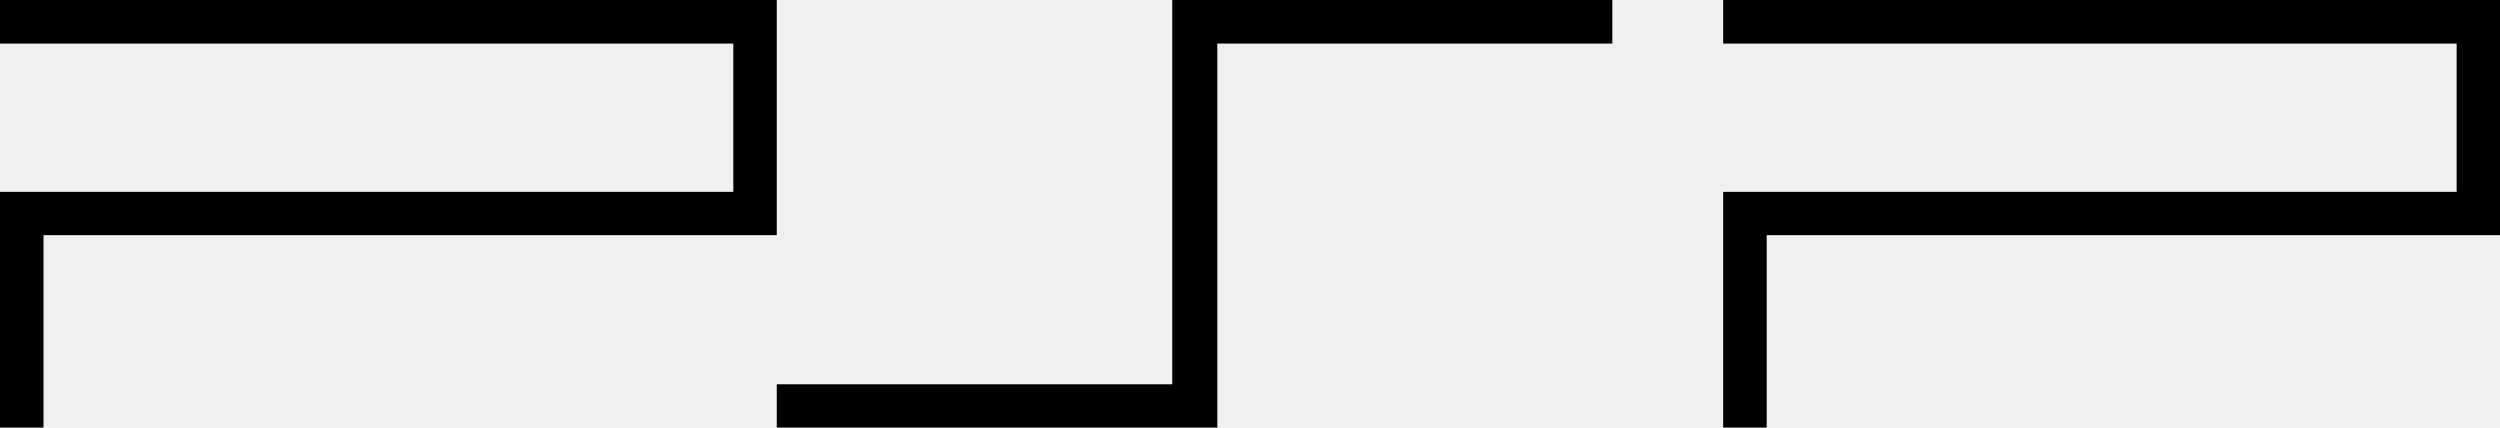
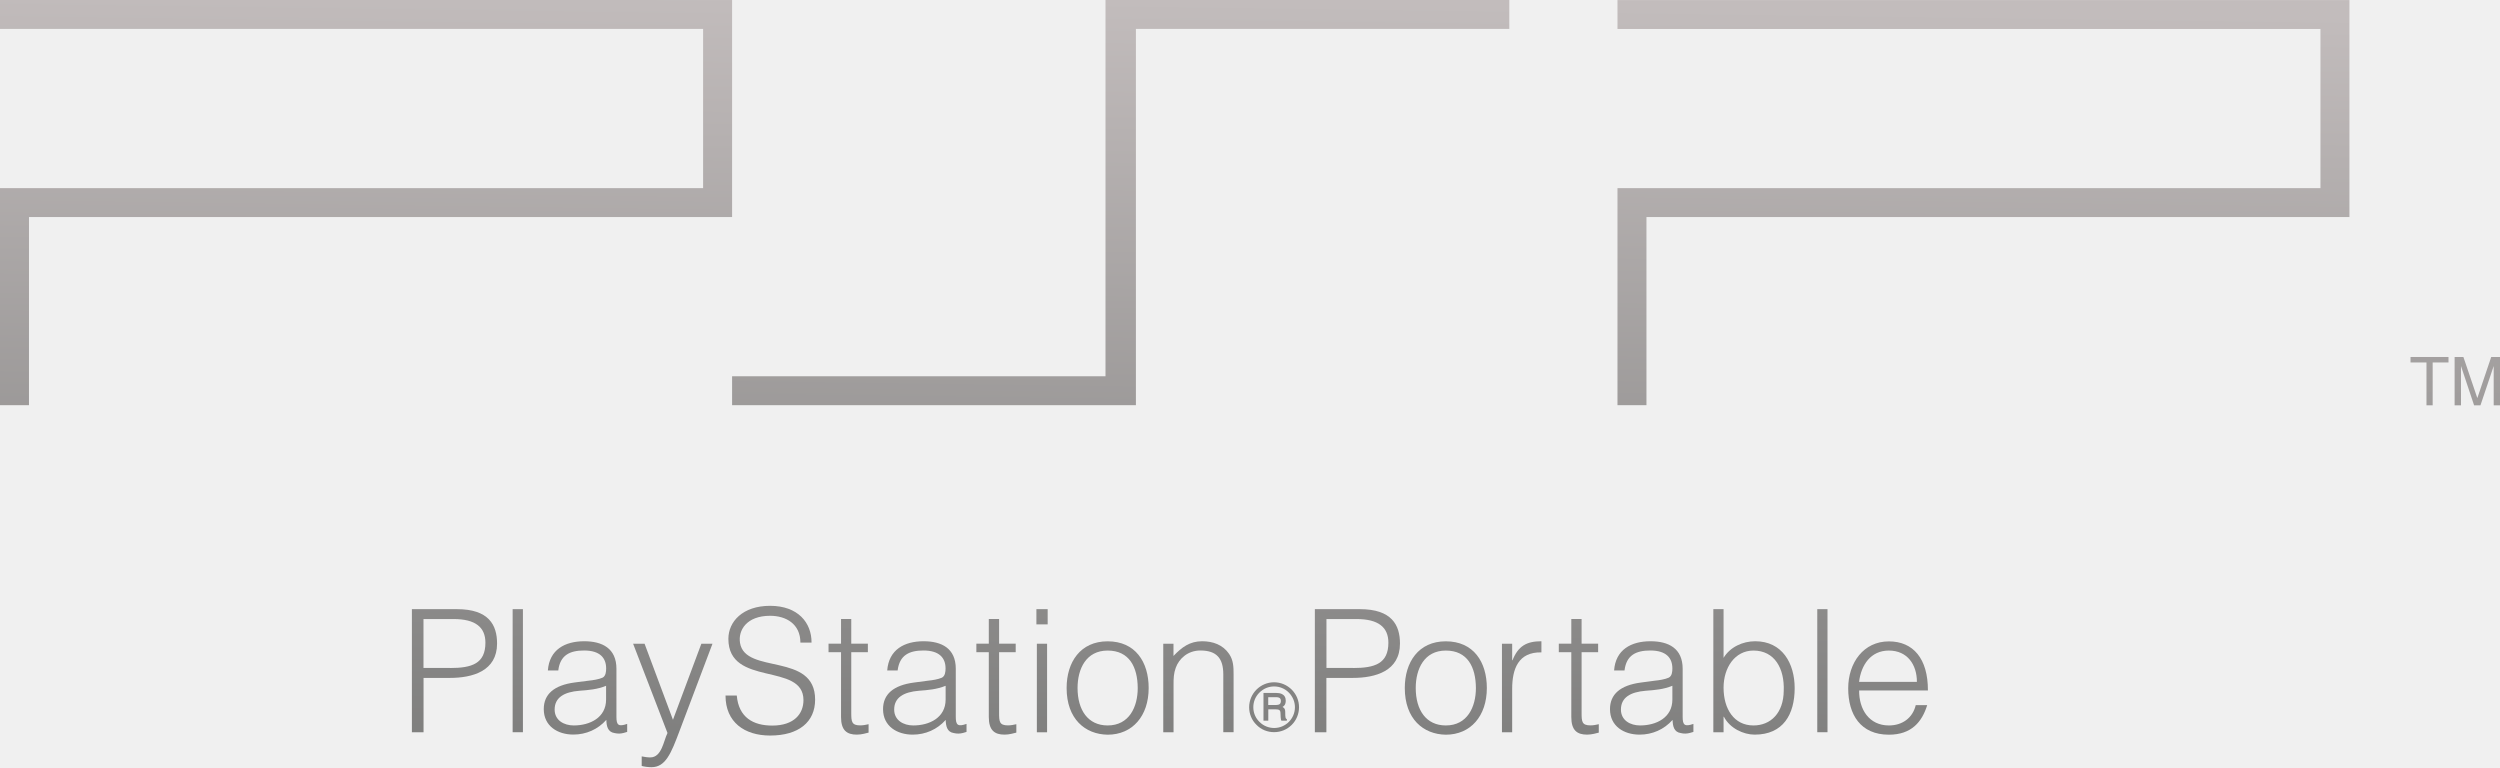
- <svg xmlns="http://www.w3.org/2000/svg" version="1.1" id="Layer_1" x="0px" y="0px" viewBox="0 0 3839 656.6" style="enable-background:new 0 0 3839 656.6;" xml:space="preserve">
-   <style type="text/css">
+ <svg xmlns="http://www.w3.org/2000/svg" xmlns:xlink="http://www.w3.org/1999/xlink" version="1.1" id="Layer_1" x="0px" y="0px" viewBox="0 0 3839 1178.1" style="enable-background:new 0 0 3839 1178.1;" xml:space="preserve">
+   <defs id="defs61">
+     <linearGradient id="linearGradient925">
+       <stop style="stop-color:#c2bcbc;stop-opacity:1;" offset="0" id="stop921" />
+       <stop style="stop-color:#7e7e7d;stop-opacity:1;" offset="1" id="stop923" />
+     </linearGradient>
+     <linearGradient xlink:href="#linearGradient925" id="linearGradient927" x1="1985.151" y1="4.447" x2="1969.52" y2="1170.527" gradientUnits="userSpaceOnUse" />
+   </defs>
+   <style type="text/css" id="style2">
	.st0{fill:#FFFFFF;}
</style>
-   <g>
-     <polygon points="1126.1,294.6 0,294.6 0,656.6 66.8,656.6 66.8,361.1 1192.8,361.1 1192.8,0 0,0 0,66.9 1126.1,66.9  " />
-     <polygon points="3772.4,294.6 2646.1,294.6 2646.1,656.6 2712.9,656.6 2712.9,361.1 3839,361.1 3839,0 2646.1,0 2646.1,66.9    3772.4,66.9  " />
-     <polygon points="1192.8,656.6 1869.3,656.6 1869.3,66.9 2475.9,66.9 2475.9,0 1800.1,0 1800.1,590.1 1192.8,590.1  " />
+   <g id="g56" style="fill:url(#linearGradient927);fill-opacity:1">
+     <path class="st0" d="M632.5,1124.5V935.4h69.1c49.1,0,61.7,24.4,61.7,52.8c0,42.3-37.6,52.8-72.5,52.8h-40.4v83.5H632.5    M691.3,1025.8c33.3,0,54.1-6.8,54.1-38.9c0-23.6-15.2-36.3-48.9-36.3h-46.2v75.1H691.3z" id="path4" style="fill:url(#linearGradient927);fill-opacity:1" />
+     <rect x="787.2" y="935.4" class="st0" width="15.8" height="189" id="rect6" style="fill:url(#linearGradient927);fill-opacity:1" />
+     <path class="st0" d="M904.3,1045.2c5.8-0.5,15.5-2.1,20.8-4.5c5.2-2.4,5.7-9.5,5.7-14.2c0-16.1-9.4-27.6-33.9-27.6   c-21.8,0-36.8,7.1-39.6,30.7h-16c2.3-32,26.2-44.9,55.9-44.9c27.5,0,49.4,10.8,49.4,42.3v74.1c0,12.3,3.1,15.2,16.5,10.5v12.3   c-2.4,0.8-7.9,2.6-12.3,2.6c-2.6,0-4.7-0.3-7.1-0.8c-10.5-1.6-12.4-10.7-12.6-20.3c-13.1,14.7-31,22.6-50.7,22.6   c-23.9,0-45.4-12.9-45.4-39.1c0-22.8,15.7-36.7,47.5-40.9L904.3,1045.2 M930.8,1053.1c-13.4,5.5-27,6.6-40.7,7.6   c-23.9,1.8-38.4,10.5-38.4,28.9c0,16.6,14.4,24.4,29.4,24.4c24.9,0,49.6-12.1,49.6-39.7V1053.1z" id="path8" style="fill:url(#linearGradient927);fill-opacity:1" />
+     <path class="st0" d="M985.4,1161.5c4.2,0.8,8.7,1.6,13.1,1.6c17.9,0,20.5-25.7,26.5-37.5l-52.8-137.1h17.6l43.6,116.8l43.6-116.8   h17.1l-50.7,134.2c-12.9,34.2-21.3,55.4-43,55.4c-5.5,0-10.8-0.8-15-1.9V1161.5" id="path10" style="fill:url(#linearGradient927);fill-opacity:1" />
+     <path class="st0" d="M1131.4,1068.1c2.9,33.8,25.5,46.1,54.4,46.1c33.9,0,48-18.3,48-39.1c0-58.6-115.3-19.7-115.3-94.1   c0-26.3,21.8-50.7,64.1-50.7c42.5,0,63.8,25.7,63.6,56.5h-17.1c0-28.9-22.3-41.2-46.5-41.2c-36.2,0-49.4,22.3-46.2,41.8   c8.2,48.9,115.3,13.7,115.3,86.9c0,34.7-25.5,55.2-69.1,55.2c-39.4,0-68.5-20.5-68.5-61.4H1131.4" id="path12" style="fill:url(#linearGradient927);fill-opacity:1" />
+     <path class="st0" d="M1333.8,1125c-3.6,0.8-10.5,3.1-18.1,3.1c-15.5,0-24.2-6.8-24.2-27v-99.6h-19.2v-13.1h19.2v-37.9h15.7v37.9   h25.5v13.1h-25.5v93.3c0,13.3,0.6,19.1,13.7,19.1c4.2,0,8.7-0.8,12.9-1.8V1125" id="path14" style="fill:url(#linearGradient927);fill-opacity:1" />
+     <path class="st0" d="M1425.5,1045.2c5.8-0.5,15.5-2.1,20.7-4.5c5.2-2.4,5.8-9.5,5.8-14.2c0-16.1-9.5-27.6-33.9-27.6   c-21.8,0-36.8,7.1-39.7,30.7h-16c2.4-32,26.3-44.9,55.9-44.9c27.6,0,49.4,10.8,49.4,42.3v74.1c0,12.3,3.2,15.2,16.5,10.5v12.3   c-2.3,0.8-7.8,2.6-12.3,2.6c-2.6,0-4.7-0.2-7.1-0.8c-10.5-1.5-12.3-10.7-12.6-20.2c-13.1,14.7-31,22.6-50.7,22.6   c-23.9,0-45.5-12.9-45.5-39.1c0-22.8,15.7-36.7,47.6-40.9L1425.5,1045.2 M1452.1,1053.1c-13.4,5.5-27,6.6-40.7,7.6   c-23.9,1.9-38.3,10.5-38.3,28.9c0,16.6,14.4,24.4,29.4,24.4c24.9,0,49.6-12.1,49.6-39.7V1053.1z" id="path16" style="fill:url(#linearGradient927);fill-opacity:1" />
+     <path class="st0" d="M1560.7,1125c-3.7,0.8-10.5,3.1-18.1,3.1c-15.5,0-24.2-6.8-24.2-27v-99.6h-19.1v-13.1h19.1v-37.9h15.8v37.9   h25.5v13.1h-25.5v93.3c0,13.3,0.5,19.1,13.6,19.1c4.2,0,8.7-0.8,12.9-1.8V1125" id="path18" style="fill:url(#linearGradient927);fill-opacity:1" />
+     <path class="st0" d="M1591.5,935.4h17.3v23.4h-17.3V935.4z M1592.2,988.5h15.7v136h-15.7V988.5z" id="path20" style="fill:url(#linearGradient927);fill-opacity:1" />
+     <path class="st0" d="M1637.9,1056.5c0-39.6,21-71.7,63-71.7c42.6,0,63,31.8,63,71.7c0,43.1-25,71.7-63,71.7   C1666.3,1127.7,1637.9,1104,1637.9,1056.5 M1700.9,999c-33.1,0-46.2,28.1-46.2,57.5c0,33.9,16,57.5,46.2,57.5   c33.1,0,46.2-28.4,46.2-57.5C1746.9,1024.5,1734.3,999,1700.9,999z" id="path22" style="fill:url(#linearGradient927);fill-opacity:1" />
+     <path class="st0" d="M1802,1124.5h-15.7v-136h15.7v18.8c12.6-13.3,25-22.6,43.9-22.6c16.6,0,31.8,5.3,41.5,19.4   c6.6,9.7,6.9,20,6.9,31.3v89h-15.8v-88.8c0-24.4-10-36.7-35.2-36.7c-19.4,0-32.8,12.6-37.8,26.5c-3.2,8.7-3.4,16.3-3.4,25.7V1124.5   " id="path24" style="fill:url(#linearGradient927);fill-opacity:1" />
+     <path class="st0" d="M2019.1,1124.5V935.4h69c49.1,0,61.7,24.4,61.7,52.8c0,42.3-37.5,52.8-72.5,52.8h-40.5v83.5H2019.1    M2077.9,1025.8c33.3,0,54.1-6.8,54.1-38.9c0-23.6-15.3-36.3-48.9-36.3h-46.2v75.1H2077.9z" id="path26" style="fill:url(#linearGradient927);fill-opacity:1" />
+     <path class="st0" d="M2157.2,1056.5c0-39.6,21-71.7,63-71.7c42.6,0,63,31.8,63,71.7c0,43.1-25,71.7-63,71.7   C2185.6,1127.7,2157.2,1104,2157.2,1056.5 M2220.2,999c-33.1,0-46.2,28.1-46.2,57.5c0,33.9,16,57.5,46.2,57.5   c33.1,0,46.2-28.4,46.2-57.5C2266.2,1024.5,2253.6,999,2220.2,999z" id="path28" style="fill:url(#linearGradient927);fill-opacity:1" />
+     <path class="st0" d="M2322.1,1124.5h-15.7v-136h15.7v25.4h0.5c8.7-21.8,21.5-29.2,44.4-29.2v17.1c-35.5-0.8-44.9,25.5-44.9,56   V1124.5" id="path30" style="fill:url(#linearGradient927);fill-opacity:1" />
+     <path class="st0" d="M2455.2,1125c-3.7,0.8-10.5,3.1-18.1,3.1c-15.5,0-24.2-6.8-24.2-27v-99.6h-19.2v-13.1h19.2v-37.9h15.8v37.9   h25.4v13.1h-25.4v93.3c0,13.3,0.5,19.1,13.6,19.1c4.2,0,8.7-0.8,12.8-1.8V1125" id="path32" style="fill:url(#linearGradient927);fill-opacity:1" />
+     <path class="st0" d="M2541.6,1045.2c5.8-0.5,15.5-2.1,20.7-4.5c5.3-2.4,5.8-9.5,5.8-14.2c0-16.1-9.4-27.6-33.9-27.6   c-21.8,0-36.8,7.1-39.6,30.7h-16c2.3-32,26.2-44.9,55.9-44.9c27.6,0,49.4,10.8,49.4,42.3v74.1c0,12.3,3.1,15.2,16.5,10.5v12.3   c-2.4,0.8-7.9,2.6-12.3,2.6c-2.7,0-4.8-0.2-7.1-0.8c-10.5-1.5-12.3-10.7-12.6-20.2c-13.1,14.7-31,22.6-50.7,22.6   c-23.9,0-45.4-12.9-45.4-39.1c0-22.8,15.7-36.7,47.5-40.9L2541.6,1045.2 M2568.1,1053.1c-13.4,5.5-27,6.6-40.7,7.6   c-23.9,1.9-38.3,10.5-38.3,28.9c0,16.6,14.4,24.4,29.4,24.4c25,0,49.6-12.1,49.6-39.7V1053.1z" id="path34" style="fill:url(#linearGradient927);fill-opacity:1" />
+     <path class="st0" d="M2646.7,1124.5h-15.7V935.4h15.7v74.8c10-16.6,29.4-25.5,48.6-25.5c41.5,0,60.6,33.9,60.6,72   c0,40.2-17.6,71.4-61.4,71.4c-17.3,0-38.1-9.7-47.3-27.5h-0.5V1124.5 M2692.6,1114c26.5,0,46.2-19.1,46.5-53.3   c1.3-34.1-13.9-61.7-46.5-61.7c-28.6,0-45.9,26.3-45.9,57C2646.7,1088.8,2662.9,1114,2692.6,1114z" id="path36" style="fill:url(#linearGradient927);fill-opacity:1" />
+     <rect x="2790.6" y="935.4" class="st0" width="15.7" height="189" id="rect38" style="fill:url(#linearGradient927);fill-opacity:1" />
+     <path class="st0" d="M2854.9,1060.2c-0.3,29.4,15.5,53.8,45.7,53.8c20.4,0,36.5-11.3,41.2-31.2h17.6c-7.9,25.7-24.1,45.4-58.8,45.4   c-43.6,0-62.5-31-62.5-71.1c0-39.6,23.7-72.2,62.5-72.2c37.3,0,60.1,26.5,59.9,75.4H2854.9 M2943.6,1047.1   c0-26.6-14.7-48.1-43.1-48.1c-27.9,0-42.6,22.3-45.7,48.1H2943.6z" id="path40" style="fill:url(#linearGradient927);fill-opacity:1" />
+     <polyline class="st0" points="2528.3,333.3 2528.3,622.2 2483.8,622.2 2483.8,288.9 3563.3,288.9 3563.3,44.5 2483.8,44.5    2483.8,0.1 3607.8,0.1 3607.8,333.3 2528.3,333.3  " id="polyline42" style="fill:url(#linearGradient927);fill-opacity:1" />
+     <path class="st0" d="M1924.6,1086c0-8.5,3.3-16.5,9.4-22.5c6-6,14-9.4,22.5-9.4c8.5,0,16.5,3.3,22.6,9.4c5.9,6,9.4,14,9.4,22.5   c0,17.6-14.3,31.9-31.9,31.9c-8.5,0-16.5-3.3-22.5-9.3C1927.9,1102.6,1924.6,1094.6,1924.6,1086 M1956.5,1124.3   c10.2,0,19.8-3.9,27.1-11.2c7.2-7.2,11.2-16.9,11.2-27.1c0-10.2-4.1-19.8-11.2-27c-7.3-7.2-16.9-11.3-27.1-11.3   c-21.1,0-38.3,17.3-38.3,38.3c0,10.3,3.9,19.9,11.3,27.1C1936.6,1120.4,1946.2,1124.3,1956.5,1124.3" id="path44" style="fill:url(#linearGradient927);fill-opacity:1" />
+     <path class="st0" d="M1966.9,1076.4c0,2.3-0.7,4-1.9,4.9c-1.4,0.9-3.3,1.3-5.6,1.3h-11.9v-12h12.7c1.6,0,3,0.3,4.1,0.8   C1966,1072.2,1966.9,1073.9,1966.9,1076.4 M1975.3,1103.9c-0.5-0.3-1-0.9-1.2-1.9c-0.1-0.8-0.3-1.8-0.4-3.2l-0.1-5.4   c0-2.7-0.6-4.6-1.5-5.7c-0.6-0.8-1.6-1.4-2.6-2.1c1.3-0.8,2.5-1.9,3.3-3.1c1-1.6,1.6-3.8,1.6-6.5c0-5.1-2.2-8.6-6.2-10.4   c-2.2-1-4.9-1.5-8.1-1.5h-19.9v42.6h7.4v-17.4h11.6c2.2,0,3.7,0.3,4.7,0.7c1.5,0.7,2.3,2.2,2.4,4.5l0.3,6.8   c0.1,1.6,0.2,2.7,0.4,3.3c0.1,0.7,0.2,1.2,0.5,1.6l0.3,0.5h8.3v-2.5L1975.3,1103.9" id="path46" style="fill:url(#linearGradient927);fill-opacity:1" />
+     <polyline class="st0" points="0,0 1124.2,0 1124.2,333.3 44.5,333.3 44.5,622.2 0,622.2 0,288.9 1079.7,288.9 1079.7,44.4 0,44.4    0,0  " id="polyline48" style="fill:url(#linearGradient927);fill-opacity:1" />
+     <polyline class="st0" points="1697.6,0 1697.6,577.8 1124.2,577.8 1124.2,622.2 1744.3,622.2 1744.3,44.4 2317.7,44.4 2317.7,0    1697.6,0  " id="polyline50" style="fill:url(#linearGradient927);fill-opacity:1" />
+     <polyline class="st0" points="3726.1,556.6 3701.6,556.6 3701.6,548.2 3759.9,548.2 3759.9,556.6 3735.6,556.6 3735.6,622.4    3726.1,622.4 3726.1,556.6  " id="polyline52" style="fill:url(#linearGradient927);fill-opacity:1" />
+     <polyline class="st0" points="3799.2,622.4 3779.1,562.1 3779.1,622.4 3769.3,622.4 3769.3,548.2 3782.8,548.2 3804.2,611.3    3825.5,548.2 3839,548.2 3839,622.4 3829.3,622.4 3829.3,562.1 3809,622.4 3799.2,622.4  " id="polyline54" style="fill:url(#linearGradient927);fill-opacity:1" />
  </g>
</svg>
